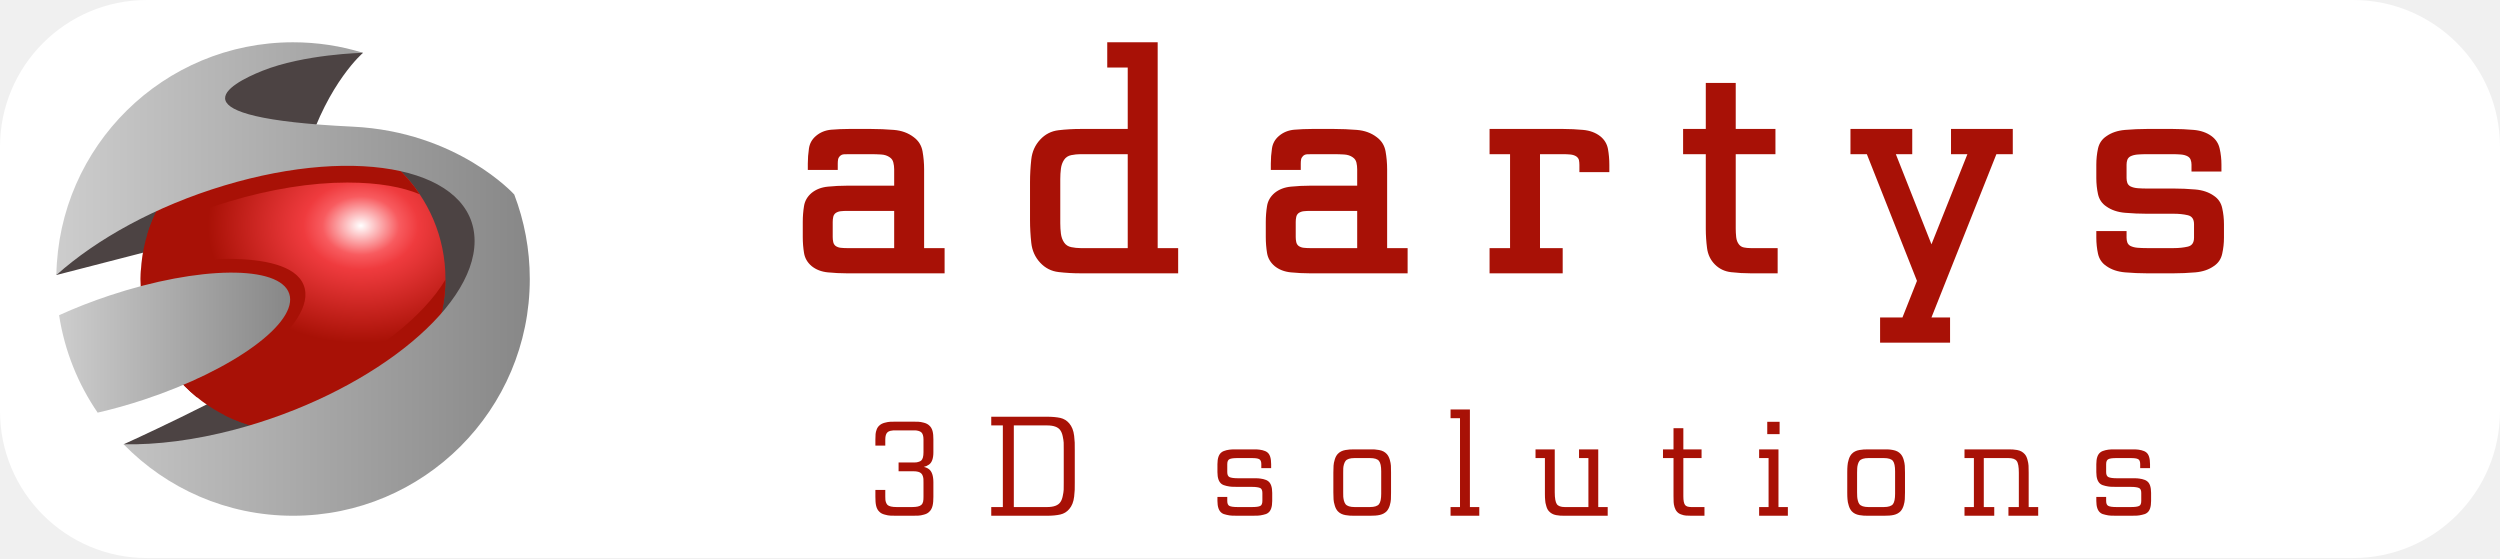
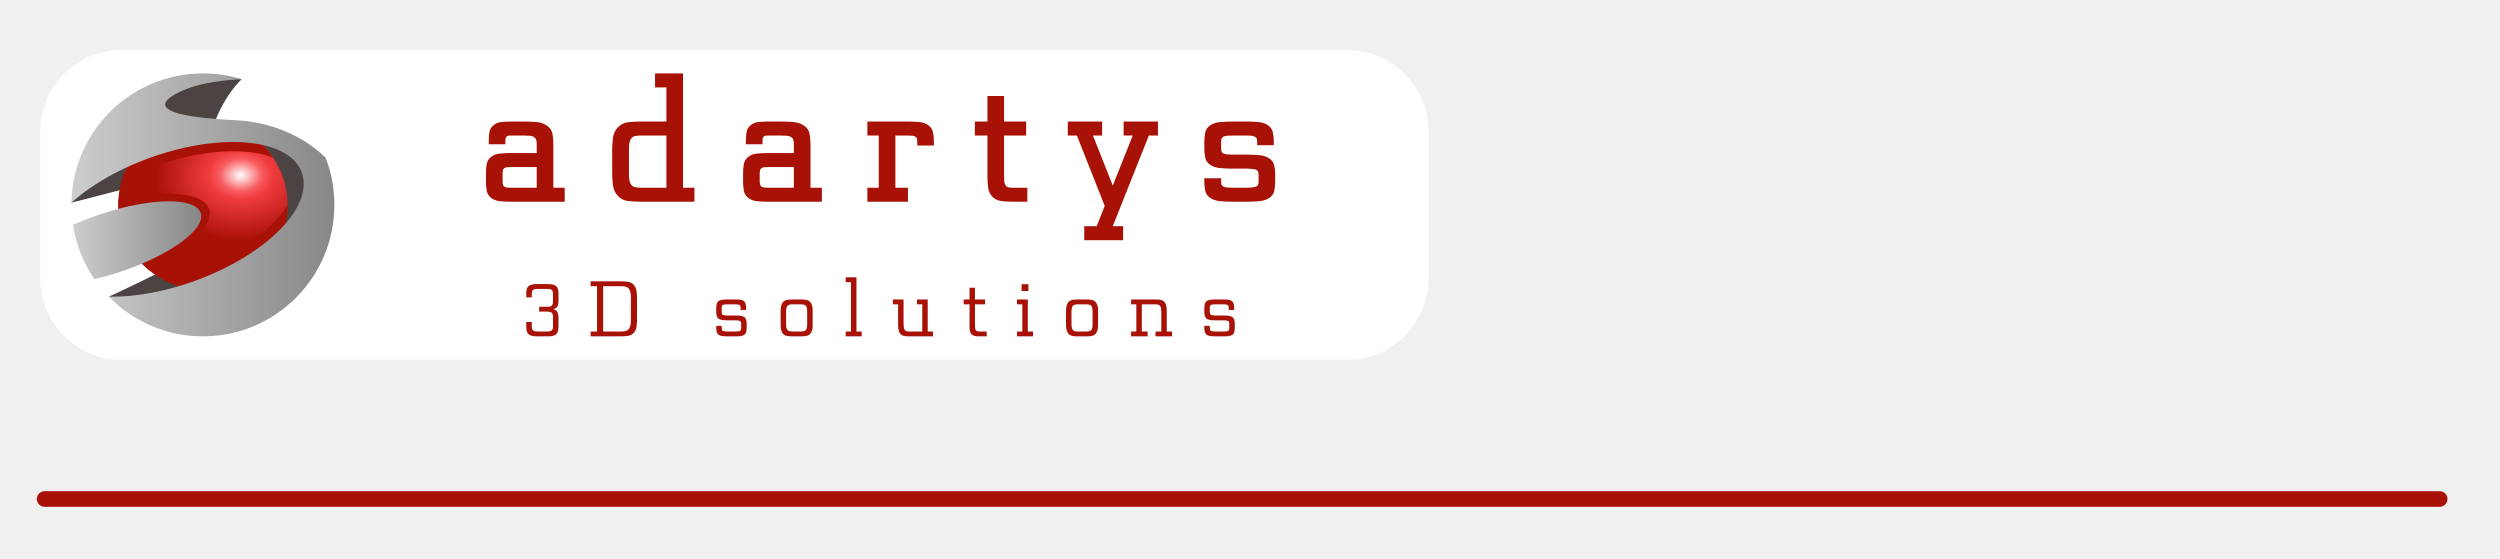
- <svg xmlns="http://www.w3.org/2000/svg" width="100%" height="100%" viewBox="0 0 560 125" version="1.1" xml:space="preserve" style="fill-rule:evenodd;clip-rule:evenodd;stroke-linejoin:round;stroke-miterlimit:2;">
-   <path d="M560,32.903l0,59.194c0,18.16 -14.743,32.903 -32.903,32.903l-494.194,0c-18.16,0 -32.903,-14.743 -32.903,-32.903l0,-59.194c0,-18.16 14.743,-32.903 32.903,-32.903l494.194,-0c18.16,-0 32.903,14.743 32.903,32.903Z" style="fill:#fff;" />
-   <path d="M114.626,46.301c-2.487,-5.009 -22.392,-13.621 -45.905,-12.528c4.869,-15.406 12.602,-21.945 12.602,-21.945c-25.39,-3.732 -56.256,16.534 -68.696,49.779l19.968,-5.149c15.684,-3.356 37.413,-6.419 53.055,-2.318c27.264,7.146 -57.964,45.384 -57.964,45.384c0,0 18.509,7.858 46.218,-2.886c39.908,-15.475 45.192,-41.337 40.722,-50.337Z" style="fill:#4c4343;fill-rule:nonzero;" />
-   <path d="M65.644,28.362c18.841,0 34.138,15.297 34.138,34.138c-0,18.841 -15.297,34.138 -34.138,34.138c-18.841,-0 -34.138,-15.297 -34.138,-34.138c0,-18.841 15.297,-34.138 34.138,-34.138Z" style="fill:url(#_Radial1);" />
-   <path d="M68.007,63.826c-3.575,-8.872 -29.046,-5.495 -36.423,-3.61c-0.05,0.755 -0.078,1.516 -0.078,2.284c0,10.684 4.91,20.221 12.595,26.481c5.777,-2.551 27.566,-16.072 23.906,-25.155Z" style="fill:#a81106;fill-rule:nonzero;" />
-   <path d="M51.307,45.144c9.247,-2.783 18.401,-4.254 26.472,-4.254c7.078,0 12.39,1.017 16.243,2.63c-6.125,-9.14 -16.548,-15.158 -28.378,-15.158c-15.363,0 -28.355,10.15 -32.639,24.11c5.713,-2.908 11.919,-5.408 18.302,-7.328Z" style="fill:#a81106;fill-rule:nonzero;" />
-   <path d="M99.78,62.637c-2.438,4.086 -6.415,8.372 -11.683,12.488c-9.779,7.641 -22.724,13.847 -36.449,17.476c-0.474,0.125 -0.947,0.246 -1.42,0.364c4.631,2.348 9.869,3.673 15.416,3.673c18.808,-0 34.062,-15.21 34.136,-34.001Z" style="fill:#a81106;fill-rule:nonzero;" />
-   <path d="M115.19,43.569c-0,0 -12.674,-14.073 -36.212,-15.2c-41.419,-1.983 -27.749,-9.482 -20.249,-12.492c9.368,-3.76 22.538,-4.045 22.594,-4.049c-4.955,-1.531 -10.22,-2.357 -15.679,-2.357c-28.988,0 -52.54,23.262 -53.017,52.136c9.021,-8.074 22.3,-15.45 37.6,-20.053c30.467,-9.168 56.081,-3.584 56.081,12.443c-0,15.634 -24.506,34.509 -53.702,42.228c-9.017,2.384 -17.505,3.436 -24.92,3.299c9.63,9.873 23.077,16.005 37.958,16.005c29.287,-0 53.029,-23.742 53.029,-53.029c0,-6.67 -1.235,-13.051 -3.483,-18.931Z" style="fill:url(#_Linear2);fill-rule:nonzero;" />
-   <path d="M24.597,66.171c-4.041,1.34 -7.858,2.842 -11.359,4.437c1.228,8.006 4.249,15.42 8.636,21.824c3.369,-0.773 6.88,-1.753 10.458,-2.939c20.06,-6.654 34.59,-17.268 32.454,-23.708c-2.136,-6.44 -20.129,-6.268 -40.189,0.386Z" style="fill:url(#_Linear3);fill-rule:nonzero;" />
-   <path d="M200.295,47.244l-10.661,-0c-0.424,-0 -0.862,0.023 -1.314,0.07c-0.442,0.047 -0.828,0.189 -1.157,0.424c-0.282,0.236 -0.457,0.528 -0.523,0.875c-0.075,0.358 -0.113,0.726 -0.113,1.102l-0,3.389c-0,0.376 0.038,0.739 0.113,1.087c0.066,0.358 0.241,0.654 0.523,0.89c0.329,0.235 0.715,0.377 1.157,0.424c0.452,0.047 0.89,0.07 1.314,0.07l10.661,0l0,-8.331Zm11.296,13.979l-21.957,-0c-1.365,-0 -2.763,-0.071 -4.194,-0.212c-1.441,-0.141 -2.655,-0.611 -3.643,-1.412c-0.941,-0.8 -1.507,-1.779 -1.695,-2.937c-0.188,-1.148 -0.282,-2.334 -0.282,-3.558l0,-3.389c0,-1.224 0.094,-2.415 0.282,-3.573c0.188,-1.148 0.754,-2.123 1.695,-2.922c0.988,-0.801 2.202,-1.271 3.643,-1.412c1.431,-0.142 2.829,-0.213 4.194,-0.213l10.661,0l0,-3.671c0,-0.517 -0.062,-1.021 -0.184,-1.51c-0.113,-0.499 -0.381,-0.89 -0.804,-1.173c-0.519,-0.376 -1.163,-0.588 -1.935,-0.635c-0.781,-0.047 -1.525,-0.07 -2.232,-0.07l-5.012,-0c-0.377,-0 -0.744,0.008 -1.101,0.028c-0.349,0.028 -0.64,0.16 -0.876,0.395c-0.236,0.235 -0.377,0.494 -0.424,0.777c-0.047,0.282 -0.07,0.588 -0.07,0.917l-0,1.412l-6.707,0l-0,-1.412c-0,-1.129 0.084,-2.259 0.254,-3.388c0.16,-1.13 0.687,-2.071 1.581,-2.825c0.942,-0.799 2.071,-1.261 3.389,-1.384c1.318,-0.112 2.636,-0.169 3.954,-0.169l5.012,0c1.648,0 3.343,0.071 5.085,0.212c1.741,0.141 3.223,0.683 4.447,1.623c1.083,0.801 1.742,1.86 1.977,3.178c0.235,1.318 0.353,2.659 0.353,4.024l-0,17.651l4.589,0l0,5.648Zm41.02,-26.687l-10.59,-0c-0.659,-0 -1.341,0.07 -2.047,0.211c-0.707,0.141 -1.248,0.494 -1.624,1.059c-0.377,0.565 -0.612,1.224 -0.706,1.977c-0.095,0.753 -0.142,1.529 -0.142,2.33l0,9.884c0,0.801 0.047,1.577 0.142,2.33c0.094,0.754 0.329,1.412 0.706,1.977c0.376,0.565 0.917,0.918 1.624,1.059c0.706,0.142 1.388,0.212 2.047,0.212l10.59,0l0,-21.039Zm11.297,26.687l-21.887,-0c-1.648,-0 -3.281,-0.094 -4.9,-0.282c-1.628,-0.188 -3.008,-0.895 -4.137,-2.119c-1.13,-1.223 -1.789,-2.696 -1.977,-4.419c-0.188,-1.713 -0.283,-3.417 -0.283,-5.111l0,-8.473c0,-1.695 0.095,-3.398 0.283,-5.112c0.188,-1.723 0.847,-3.196 1.977,-4.419c1.129,-1.224 2.509,-1.93 4.137,-2.119c1.619,-0.188 3.252,-0.282 4.9,-0.282l10.59,0l0,-13.767l-4.589,-0l-0,-5.649l11.297,0l-0,46.104l4.589,0l0,5.648Zm40.102,-13.979l-10.66,-0c-0.425,-0 -0.862,0.023 -1.314,0.07c-0.442,0.047 -0.828,0.189 -1.158,0.424c-0.283,0.236 -0.457,0.528 -0.522,0.875c-0.076,0.358 -0.113,0.726 -0.113,1.102l-0,3.389c-0,0.376 0.037,0.739 0.113,1.087c0.065,0.358 0.239,0.654 0.522,0.89c0.33,0.235 0.716,0.377 1.158,0.424c0.452,0.047 0.889,0.07 1.314,0.07l10.66,0l0,-8.331Zm11.297,13.979l-21.957,-0c-1.365,-0 -2.763,-0.071 -4.194,-0.212c-1.441,-0.141 -2.655,-0.611 -3.644,-1.412c-0.941,-0.8 -1.506,-1.779 -1.694,-2.937c-0.188,-1.148 -0.282,-2.334 -0.282,-3.558l-0,-3.389c-0,-1.224 0.094,-2.415 0.282,-3.573c0.188,-1.148 0.753,-2.123 1.694,-2.922c0.989,-0.801 2.203,-1.271 3.644,-1.412c1.431,-0.142 2.829,-0.213 4.194,-0.213l10.66,0l0,-3.671c0,-0.517 -0.056,-1.021 -0.169,-1.51c-0.123,-0.499 -0.395,-0.89 -0.819,-1.173c-0.518,-0.376 -1.163,-0.588 -1.934,-0.635c-0.782,-0.047 -1.526,-0.07 -2.232,-0.07l-5.013,-0c-0.376,-0 -0.743,0.008 -1.101,0.028c-0.348,0.028 -0.64,0.16 -0.876,0.395c-0.235,0.235 -0.376,0.494 -0.423,0.777c-0.047,0.282 -0.071,0.588 -0.071,0.917l0,1.412l-6.707,0l0,-1.412c0,-1.129 0.085,-2.259 0.254,-3.388c0.16,-1.13 0.687,-2.071 1.582,-2.825c0.941,-0.799 2.071,-1.261 3.389,-1.384c1.318,-0.112 2.636,-0.169 3.953,-0.169l5.013,0c1.647,0 3.342,0.071 5.083,0.212c1.742,0.141 3.225,0.683 4.449,1.623c1.082,0.801 1.741,1.86 1.977,3.178c0.235,1.318 0.353,2.659 0.353,4.024l-0,17.651l4.589,0l0,5.648Zm38.478,-22.663l0,-1.624c0,-0.377 -0.033,-0.73 -0.098,-1.059c-0.076,-0.33 -0.278,-0.612 -0.608,-0.847c-0.376,-0.236 -0.823,-0.377 -1.342,-0.424c-0.517,-0.047 -1.034,-0.07 -1.553,-0.07l-5.224,-0l0,21.039l5.083,0l0,5.648l-16.379,-0l-0,-5.648l4.588,0l0,-21.039l-4.588,-0l-0,-5.649l16.52,0c1.459,0 2.942,0.071 4.449,0.212c1.506,0.141 2.776,0.612 3.812,1.412c0.942,0.753 1.52,1.704 1.737,2.852c0.207,1.158 0.311,2.349 0.311,3.573l-0,1.624l-6.708,-0Zm35.019,-4.024l0,16.661c0,0.613 0.033,1.248 0.099,1.907c0.076,0.659 0.278,1.2 0.607,1.624c0.282,0.376 0.659,0.612 1.13,0.706c0.471,0.094 0.965,0.141 1.482,0.141l6.072,0l0,5.648l-6.072,-0c-1.459,-0 -2.908,-0.085 -4.349,-0.254c-1.431,-0.16 -2.64,-0.734 -3.628,-1.722c-0.989,-0.989 -1.577,-2.213 -1.766,-3.672c-0.188,-1.459 -0.282,-2.919 -0.282,-4.378l-0,-16.661l-5.083,-0l-0,-5.649l5.083,0l-0,-10.308l6.707,0l0,10.308l8.896,0l0,5.649l-8.896,-0Zm43.844,20.192l8.049,-20.192l-3.671,-0l-0,-5.649l13.838,0l-0,5.649l-3.672,-0l-14.544,36.571l4.166,0l0,5.649l-15.674,-0l0,-5.649l5.013,0l3.248,-8.189l-11.226,-28.382l-3.671,-0l-0,-5.649l13.838,0l-0,5.649l-3.672,-0l7.978,20.192Zm58.813,-1.483l-0,-3.036c-0,-1.13 -0.471,-1.798 -1.413,-2.005c-0.941,-0.216 -1.976,-0.325 -3.106,-0.325l-6.072,-0c-1.553,-0 -3.168,-0.071 -4.843,-0.212c-1.667,-0.141 -3.065,-0.611 -4.194,-1.412c-0.988,-0.658 -1.614,-1.576 -1.878,-2.753c-0.254,-1.177 -0.381,-2.377 -0.381,-3.601l0,-3.036c0,-1.224 0.127,-2.424 0.381,-3.6c0.264,-1.177 0.89,-2.095 1.878,-2.754c1.129,-0.8 2.527,-1.271 4.194,-1.412c1.675,-0.141 3.29,-0.212 4.843,-0.212l5.86,0c1.507,0 3.06,0.071 4.66,0.212c1.601,0.141 2.942,0.612 4.025,1.412c0.941,0.706 1.539,1.633 1.793,2.782c0.263,1.157 0.395,2.348 0.395,3.572l0,1.554l-6.707,-0l-0,-1.554c-0,-0.376 -0.061,-0.729 -0.184,-1.059c-0.112,-0.33 -0.334,-0.588 -0.664,-0.776c-0.423,-0.236 -0.941,-0.377 -1.553,-0.424c-0.611,-0.047 -1.2,-0.07 -1.765,-0.07l-5.86,-0c-0.659,-0 -1.318,0.023 -1.977,0.07c-0.658,0.047 -1.224,0.188 -1.694,0.424c-0.329,0.188 -0.556,0.446 -0.678,0.776c-0.113,0.33 -0.17,0.683 -0.17,1.059l0,3.036c0,0.377 0.057,0.73 0.17,1.059c0.122,0.33 0.349,0.588 0.678,0.777c0.47,0.235 1.036,0.377 1.694,0.424c0.659,0.047 1.318,0.07 1.977,0.07l6.072,0c1.553,0 3.153,0.071 4.801,0.212c1.647,0.141 3.036,0.612 4.165,1.412c0.989,0.659 1.61,1.576 1.864,2.753c0.264,1.177 0.396,2.377 0.396,3.601l-0,3.036c-0,1.224 -0.132,2.424 -0.396,3.601c-0.254,1.177 -0.875,2.095 -1.864,2.753c-1.129,0.801 -2.518,1.271 -4.165,1.412c-1.648,0.141 -3.248,0.212 -4.801,0.212l-6.072,-0c-1.553,-0 -3.168,-0.071 -4.843,-0.212c-1.667,-0.141 -3.065,-0.611 -4.194,-1.412c-0.988,-0.658 -1.614,-1.576 -1.878,-2.753c-0.254,-1.177 -0.381,-2.377 -0.381,-3.601l0,-1.482l6.777,-0l0,1.482c0,0.377 0.057,0.729 0.17,1.059c0.122,0.33 0.349,0.588 0.678,0.777c0.47,0.235 1.036,0.377 1.694,0.424c0.659,0.047 1.318,0.07 1.977,0.07l6.072,0c1.13,0 2.165,-0.109 3.106,-0.325c0.942,-0.207 1.413,-0.875 1.413,-2.005Z" style="fill:#a81106;fill-rule:nonzero;" />
-   <path d="M196.087,109.739l0,1.539c0,1.596 0.141,2.698 0.946,3.403c0.282,0.283 0.664,0.466 1.158,0.593c0.48,0.141 0.889,0.212 1.243,0.227c0.325,0.014 0.804,0.028 1.426,0.028l3.445,-0c0.621,-0 1.101,-0.014 1.426,-0.028c0.339,-0.015 0.748,-0.086 1.228,-0.227c0.481,-0.127 0.862,-0.31 1.145,-0.593c0.805,-0.705 0.974,-1.835 0.974,-3.403l-0,-3.219c-0,-1.455 -0.325,-2.443 -0.974,-2.951c-0.325,-0.255 -0.721,-0.424 -1.173,-0.523c0.396,-0.084 0.791,-0.254 1.173,-0.522c0.649,-0.466 0.974,-1.384 0.974,-2.754l-0,-2.866c-0,-1.469 -0.169,-2.499 -0.974,-3.178c-0.283,-0.253 -0.664,-0.451 -1.145,-0.578c-0.48,-0.127 -0.889,-0.198 -1.228,-0.212c-0.325,-0.028 -0.805,-0.028 -1.426,-0.028l-3.445,-0c-0.622,-0 -1.101,-0 -1.426,0.028c-0.354,0.014 -0.763,0.085 -1.243,0.212c-0.494,0.127 -0.876,0.325 -1.158,0.578c-0.283,0.241 -0.508,0.538 -0.65,0.918c-0.141,0.396 -0.24,0.749 -0.254,1.046c-0.028,0.31 -0.042,0.734 -0.042,1.214l0,1.37l2.217,-0l-0,-1.37c-0,-0.791 0.169,-1.328 0.508,-1.624c0.156,-0.141 0.367,-0.24 0.636,-0.311c0.268,-0.056 0.466,-0.084 0.649,-0.098l4.984,-0c0.325,0.014 0.961,0.141 1.271,0.409c0.339,0.296 0.509,0.833 0.509,1.624l-0,2.866c-0,0.932 -0.17,1.553 -0.509,1.85c-0.155,0.141 -0.367,0.24 -0.635,0.31c-0.268,0.086 -0.466,0.114 -0.636,0.114c-0.169,0.014 -0.423,0.014 -0.776,0.014l-3.022,-0l-0,1.963l3.276,-0c0.876,-0 1.468,0.155 1.793,0.48c0.17,0.169 0.297,0.367 0.368,0.621c0.084,0.268 0.112,0.48 0.127,0.636c0.014,0.169 0.014,0.423 0.014,0.762l-0,3.219c-0,0.89 -0.057,1.441 -0.509,1.836c-0.339,0.311 -1.03,0.466 -2.047,0.466l-3.445,0c-1.017,0 -1.709,-0.155 -2.048,-0.466c-0.141,-0.141 -0.254,-0.325 -0.339,-0.55c-0.155,-0.438 -0.169,-0.693 -0.169,-1.286l-0,-1.539l-2.217,0Zm25.953,5.79l12.497,-0c1.172,-0 2.175,-0.099 2.979,-0.283c0.805,-0.183 1.469,-0.593 1.992,-1.214c0.593,-0.692 0.959,-1.582 1.101,-2.782c0.056,-0.607 0.113,-1.116 0.127,-1.511c0.014,-0.395 0.014,-0.932 0.014,-1.651l0,-7.301c0,-0.721 0,-1.271 -0.014,-1.667c-0.014,-0.395 -0.071,-0.889 -0.127,-1.496c-0.142,-1.2 -0.508,-2.09 -1.101,-2.796c-0.523,-0.607 -1.187,-1.031 -1.992,-1.214c-0.804,-0.17 -1.807,-0.268 -2.979,-0.268l-12.497,-0l0,1.948l2.598,0l0,18.286l-2.598,0l0,1.949Zm5.056,-1.949l-0,-18.286l7.441,0c1.497,0 2.499,0.367 2.993,1.116c0.241,0.339 0.411,0.79 0.523,1.341c0.113,0.551 0.198,1.017 0.212,1.398c0.014,0.396 0.014,0.932 0.014,1.638l0,7.301c0,0.705 0,1.242 -0.014,1.623c-0.014,0.396 -0.099,0.848 -0.212,1.412c-0.112,0.551 -0.282,1.003 -0.523,1.341c-0.494,0.749 -1.496,1.116 -2.993,1.116l-7.441,0Zm45.609,-2.273l-0,0.903c-0,1.314 0.311,2.203 0.932,2.669c0.268,0.212 0.649,0.353 1.101,0.438c0.466,0.113 0.847,0.169 1.187,0.184c0.31,0.014 0.748,0.028 1.341,0.028l3.149,-0c0.593,-0 1.03,-0.014 1.369,-0.028c0.325,-0.015 0.721,-0.071 1.173,-0.184c0.466,-0.085 0.832,-0.226 1.101,-0.438c0.607,-0.437 0.918,-1.327 0.918,-2.669l-0,-1.793c-0,-1.313 -0.311,-2.203 -0.918,-2.64c-0.269,-0.212 -0.635,-0.353 -1.101,-0.466c-0.452,-0.085 -0.848,-0.155 -1.173,-0.17c-0.339,-0.014 -0.776,-0.014 -1.369,-0.014l-3.149,-0c-0.904,-0 -1.525,-0.099 -1.878,-0.268c-0.325,-0.184 -0.48,-0.537 -0.48,-1.101l-0,-1.794c-0,-0.565 0.155,-0.932 0.48,-1.102c0.339,-0.183 0.96,-0.254 1.878,-0.254l3.064,0c0.876,0 1.454,0.071 1.751,0.254c0.31,0.17 0.452,0.552 0.452,1.102l0,0.903l2.203,0l-0,-0.903c-0,-1.327 -0.283,-2.217 -0.876,-2.655c-0.268,-0.211 -0.635,-0.352 -1.073,-0.466c-0.452,-0.098 -0.833,-0.155 -1.144,-0.169c-0.325,-0.014 -0.762,-0.014 -1.313,-0.014l-3.064,-0c-0.593,-0 -1.031,-0 -1.341,0.014c-0.34,0.014 -0.721,0.071 -1.187,0.169c-0.452,0.114 -0.833,0.255 -1.101,0.466c-0.621,0.452 -0.932,1.342 -0.932,2.655l-0,1.794c-0,1.312 0.311,2.188 0.932,2.654c0.268,0.197 0.649,0.338 1.101,0.438c0.466,0.113 0.847,0.155 1.187,0.183c0.31,0.014 0.748,0.028 1.341,0.028l3.149,0c0.903,0 1.539,0.1 1.892,0.269c0.297,0.155 0.466,0.522 0.466,1.087l-0,1.793c-0,0.593 -0.169,0.961 -0.466,1.116c-0.325,0.17 -0.946,0.254 -1.892,0.254l-3.149,0c-0.918,0 -1.539,-0.084 -1.878,-0.254c-0.325,-0.17 -0.48,-0.537 -0.48,-1.116l-0,-0.903l-2.203,-0Zm25.967,-5.422l0,4.405c0,0.649 0.015,1.158 0.043,1.553c0.014,0.41 0.113,0.862 0.268,1.37c0.141,0.522 0.367,0.932 0.65,1.271c0.451,0.494 1.031,0.776 1.765,0.904c0.734,0.127 1.172,0.141 2.048,0.141l3.403,-0c1.793,-0 2.951,-0.155 3.798,-1.045c0.282,-0.339 0.508,-0.749 0.664,-1.271c0.141,-0.522 0.239,-0.96 0.253,-1.37c0.015,-0.381 0.029,-0.904 0.029,-1.553l0,-4.405c0,-0.65 -0.014,-1.173 -0.029,-1.568c-0.014,-0.382 -0.112,-0.819 -0.253,-1.341c-0.156,-0.537 -0.382,-0.946 -0.664,-1.271c-0.452,-0.494 -1.017,-0.777 -1.751,-0.904c-0.367,-0.071 -0.692,-0.113 -0.96,-0.127c-0.283,-0.014 -0.65,-0.014 -1.087,-0.014l-3.403,-0c-0.876,-0 -1.314,0.014 -2.048,0.141c-0.734,0.127 -1.314,0.41 -1.765,0.904c-0.283,0.325 -0.509,0.734 -0.65,1.243c-0.155,0.521 -0.254,0.974 -0.268,1.369c-0.028,0.395 -0.043,0.918 -0.043,1.568Zm2.203,4.405l0,-4.405c0,-0.41 0,-0.749 0.015,-0.975c0.014,-0.48 0.198,-1.257 0.508,-1.652c0.339,-0.438 1.016,-0.65 2.048,-0.65l3.403,0c1.03,0 1.722,0.212 2.047,0.65c0.339,0.424 0.494,1.2 0.494,2.33l0,5.012c0,1.116 -0.155,1.893 -0.494,2.33c-0.325,0.424 -1.017,0.65 -2.047,0.65l-3.403,0c-1.032,0 -1.709,-0.226 -2.048,-0.65c-0.155,-0.211 -0.282,-0.48 -0.367,-0.804c-0.071,-0.339 -0.127,-0.621 -0.141,-0.862c-0.015,-0.239 -0.015,-0.55 -0.015,-0.974Zm24.048,5.239l6.439,-0l-0,-1.949l-2.104,0l0,-21.859l-4.335,0l0,1.949l2.118,0l-0,19.91l-2.118,0l0,1.949Zm19.034,-12.921l2.104,0l0,7.992c0,0.594 0.014,1.074 0.057,1.441c0.014,0.367 0.084,0.791 0.24,1.271c0.127,0.494 0.31,0.875 0.578,1.172c0.396,0.452 0.932,0.776 1.639,0.904c0.691,0.127 1.115,0.141 1.934,0.141l9.616,-0l0,-1.949l-2.118,0l0,-12.92l-4.306,-0l-0,1.948l2.103,0l0,10.972l-5.295,0c-0.875,0 -1.482,-0.226 -1.779,-0.65c-0.296,-0.437 -0.466,-1.313 -0.466,-2.64l-0,-9.63l-4.307,-0l0,1.948Zm28.552,0l2.358,0l0,8.572c0,0.564 0.014,1.002 0.028,1.298c0.014,0.311 0.071,0.693 0.198,1.116c0.127,0.424 0.325,0.791 0.579,1.059c0.24,0.269 0.551,0.466 0.946,0.593c0.382,0.142 0.734,0.226 1.031,0.24c0.31,0.029 0.72,0.043 1.215,0.043l2.937,-0l-0,-1.949l-2.937,0c-0.721,0 -1.201,-0.155 -1.427,-0.494c-0.24,-0.339 -0.367,-0.96 -0.367,-1.906l0,-8.572l4.081,0l-0,-1.948l-4.081,-0l0,-4.745l-2.203,0l0,4.745l-2.358,-0l-0,1.948Zm23.355,-5.365l2.768,-0l0,-2.754l-2.768,0l0,2.754Zm-1.821,18.286l6.439,-0l0,-1.949l-2.104,0l-0,-12.92l-4.335,-0l-0,1.948l2.118,0l0,10.972l-2.118,0l-0,1.949Zm19.741,-9.644l-0,4.405c-0,0.649 0.014,1.158 0.056,1.553c0.014,0.41 0.113,0.862 0.268,1.37c0.142,0.522 0.367,0.932 0.649,1.271c0.438,0.494 1.032,0.776 1.752,0.904c0.734,0.127 1.186,0.141 2.047,0.141l3.417,-0c1.793,-0 2.952,-0.155 3.785,-1.045c0.282,-0.339 0.508,-0.749 0.663,-1.271c0.141,-0.522 0.241,-0.96 0.255,-1.37c0.013,-0.381 0.042,-0.904 0.042,-1.553l0,-4.405c0,-0.65 -0.029,-1.173 -0.042,-1.568c-0.014,-0.382 -0.114,-0.819 -0.255,-1.341c-0.155,-0.537 -0.381,-0.946 -0.663,-1.271c-0.438,-0.494 -1.017,-0.777 -1.737,-0.904c-0.367,-0.071 -0.706,-0.113 -0.974,-0.127c-0.283,-0.014 -0.65,-0.014 -1.074,-0.014l-3.417,-0c-0.861,-0 -1.313,0.014 -2.047,0.141c-0.72,0.127 -1.314,0.41 -1.752,0.904c-0.282,0.325 -0.507,0.734 -0.649,1.243c-0.155,0.521 -0.254,0.974 -0.268,1.369c-0.042,0.395 -0.056,0.918 -0.056,1.568Zm2.202,4.405l0,-4.405c0,-0.41 0,-0.749 0.028,-0.975c0.014,-0.48 0.184,-1.257 0.495,-1.652c0.339,-0.438 1.016,-0.65 2.047,-0.65l3.417,0c1.031,0 1.709,0.212 2.048,0.65c0.325,0.424 0.48,1.2 0.48,2.33l-0,5.012c-0,1.116 -0.155,1.893 -0.48,2.33c-0.339,0.424 -1.017,0.65 -2.048,0.65l-3.417,0c-1.031,0 -1.708,-0.226 -2.047,-0.65c-0.156,-0.211 -0.283,-0.48 -0.354,-0.804c-0.084,-0.339 -0.127,-0.621 -0.141,-0.862c-0.028,-0.239 -0.028,-0.55 -0.028,-0.974Zm24.061,5.239l6.665,-0l0,-1.949l-2.343,0l-0,-10.972l5.492,0c0.932,0 1.554,0.212 1.878,0.65c0.325,0.424 0.481,1.313 0.481,2.627l-0,7.695l-2.33,0l-0,1.949l6.665,-0l-0,-1.949l-2.132,0l-0,-7.695c-0,-0.679 -0.015,-1.201 -0.029,-1.568c-0.014,-0.367 -0.099,-0.819 -0.24,-1.341c-0.141,-0.537 -0.338,-0.946 -0.635,-1.271c-0.424,-0.466 -0.96,-0.777 -1.681,-0.904c-0.706,-0.127 -1.157,-0.141 -1.977,-0.141l-9.814,-0l0,1.948l2.105,0l-0,10.972l-2.105,0l0,1.949Zm29.527,-4.222l0,0.903c0,1.314 0.31,2.203 0.932,2.669c0.268,0.212 0.649,0.353 1.115,0.438c0.452,0.113 0.834,0.169 1.172,0.184c0.311,0.014 0.763,0.028 1.342,0.028l3.162,-0c0.58,-0 1.032,-0.014 1.357,-0.028c0.324,-0.015 0.719,-0.071 1.171,-0.184c0.466,-0.085 0.834,-0.226 1.102,-0.438c0.621,-0.437 0.917,-1.327 0.917,-2.669l0,-1.793c0,-1.313 -0.296,-2.203 -0.917,-2.64c-0.268,-0.212 -0.636,-0.353 -1.102,-0.466c-0.452,-0.085 -0.847,-0.155 -1.171,-0.17c-0.325,-0.014 -0.777,-0.014 -1.357,-0.014l-3.162,-0c-0.904,-0 -1.525,-0.099 -1.864,-0.268c-0.339,-0.184 -0.494,-0.537 -0.494,-1.101l-0,-1.794c-0,-0.565 0.155,-0.932 0.494,-1.102c0.325,-0.183 0.946,-0.254 1.864,-0.254l3.064,0c0.875,0 1.455,0.071 1.765,0.254c0.297,0.17 0.438,0.552 0.438,1.102l-0,0.903l2.203,0l-0,-0.903c-0,-1.327 -0.283,-2.217 -0.876,-2.655c-0.268,-0.211 -0.636,-0.352 -1.073,-0.466c-0.438,-0.098 -0.819,-0.155 -1.144,-0.169c-0.311,-0.014 -0.763,-0.014 -1.313,-0.014l-3.064,-0c-0.579,-0 -1.031,-0 -1.342,0.014c-0.338,0.014 -0.72,0.071 -1.172,0.169c-0.466,0.114 -0.847,0.255 -1.115,0.466c-0.622,0.452 -0.932,1.342 -0.932,2.655l0,1.794c0,1.312 0.31,2.188 0.932,2.654c0.268,0.197 0.649,0.338 1.115,0.438c0.452,0.113 0.834,0.155 1.172,0.183c0.311,0.014 0.763,0.028 1.342,0.028l3.162,0c0.904,0 1.54,0.1 1.878,0.269c0.311,0.155 0.466,0.522 0.466,1.087l0,1.793c0,0.593 -0.155,0.961 -0.466,1.116c-0.324,0.17 -0.946,0.254 -1.878,0.254l-3.162,0c-0.918,0 -1.539,-0.084 -1.864,-0.254c-0.339,-0.17 -0.494,-0.537 -0.494,-1.116l-0,-0.903l-2.203,-0Z" style="fill:#a81106;fill-rule:nonzero;" />
+ <svg xmlns="http://www.w3.org/2000/svg" width="100%" height="100%" viewBox="0 0 2334 521" version="1.1" xml:space="preserve" style="fill-rule:evenodd;clip-rule:evenodd;stroke-linecap:round;stroke-linejoin:round;stroke-miterlimit:1.5;">
+   <path d="M1333.66,122.767l0,137.011c0,42.033 -34.125,76.158 -76.157,76.158l-1143.87,-0c-42.032,-0 -76.157,-34.125 -76.157,-76.158l-0,-137.011c-0,-42.033 34.125,-76.158 76.157,-76.158l1143.87,-0c42.032,-0 76.157,34.125 76.157,76.158Z" style="fill:#fff;" />
+   <path d="M302.789,153.778c-5.758,-11.594 -51.83,-31.527 -106.253,-28.998c11.27,-35.658 29.167,-50.793 29.167,-50.793c-58.767,-8.639 -130.21,38.27 -159.004,115.219l46.219,-11.918c36.301,-7.768 86.597,-14.858 122.802,-5.366c63.106,16.541 -134.165,105.048 -134.165,105.048c-0,-0 42.841,18.187 106.976,-6.682c92.372,-35.818 104.604,-95.679 94.258,-116.51Z" style="fill:#4c4343;fill-rule:nonzero;" />
+   <path d="M189.414,112.257c43.61,-0 79.015,35.405 79.015,79.016c0,43.61 -35.405,79.015 -79.015,79.015c-43.61,0 -79.016,-35.405 -79.016,-79.015c-0,-43.611 35.406,-79.016 79.016,-79.016Z" style="fill:url(#_Radial1);" />
+   <path d="M194.882,194.341c-8.275,-20.534 -67.229,-12.718 -84.304,-8.355c-0.116,1.748 -0.18,3.51 -0.18,5.287c-0,24.73 11.364,46.804 29.152,61.292c13.371,-5.903 63.804,-37.2 55.332,-58.224Z" style="fill:#a81106;fill-rule:nonzero;" />
+   <path d="M156.229,151.099c21.403,-6.441 42.59,-9.845 61.271,-9.845c16.384,-0 28.679,2.353 37.598,6.088c-14.178,-21.157 -38.304,-35.085 -65.684,-35.085c-35.561,-0 -65.632,23.492 -75.548,55.803c13.224,-6.729 27.588,-12.516 42.363,-16.961Z" style="fill:#a81106;fill-rule:nonzero;" />
+   <path d="M268.426,191.589c-5.643,9.458 -14.849,19.379 -27.042,28.906c-22.636,17.685 -52.598,32.05 -84.367,40.449c-1.096,0.29 -2.191,0.57 -3.286,0.844c10.719,5.435 22.842,8.5 35.683,8.5c43.533,0 78.84,-35.205 79.012,-78.699Z" style="fill:#a81106;fill-rule:nonzero;" />
+   <path d="M304.093,147.455c-0,-0 -29.336,-32.574 -83.816,-35.182c-95.87,-4.591 -64.228,-21.948 -46.869,-28.915c21.683,-8.703 52.167,-9.362 52.295,-9.371c-11.469,-3.544 -23.655,-5.456 -36.289,-5.456c-67.098,0 -121.611,53.841 -122.715,120.675c20.881,-18.688 51.617,-35.761 87.029,-46.417c70.521,-21.219 129.806,-8.295 129.806,28.802c0,36.188 -56.722,79.876 -124.299,97.742c-20.87,5.517 -40.518,7.953 -57.68,7.637c22.29,22.851 53.415,37.043 87.859,37.043c67.788,0 122.741,-54.953 122.741,-122.74c0,-15.439 -2.859,-30.209 -8.062,-43.818Z" style="fill:url(#_Linear2);fill-rule:nonzero;" />
+   <path d="M94.406,199.769c-9.355,3.102 -18.189,6.577 -26.294,10.271c2.843,18.53 9.836,35.691 19.991,50.514c7.797,-1.789 15.924,-4.057 24.207,-6.804c46.431,-15.4 80.062,-39.968 75.118,-54.875c-4.944,-14.906 -46.592,-14.506 -93.022,0.894Z" style="fill:url(#_Linear3);fill-rule:nonzero;" />
+   <path d="M501.079,155.96l-24.677,0c-0.98,0 -1.994,0.055 -3.04,0.164c-1.024,0.109 -1.917,0.435 -2.68,0.98c-0.653,0.546 -1.056,1.221 -1.209,2.026c-0.174,0.828 -0.262,1.679 -0.262,2.55l-0,7.844c-0,0.872 0.088,1.71 0.262,2.517c0.153,0.828 0.556,1.514 1.209,2.058c0.763,0.546 1.656,0.873 2.68,0.982c1.046,0.109 2.06,0.163 3.04,0.163l24.677,0l-0,-19.284Zm26.146,32.357l-50.823,-0c-3.159,-0 -6.395,-0.164 -9.707,-0.49c-3.335,-0.327 -6.145,-1.416 -8.433,-3.269c-2.178,-1.852 -3.486,-4.118 -3.922,-6.798c-0.435,-2.657 -0.653,-5.403 -0.653,-8.236l-0,-7.844c-0,-2.833 0.218,-5.589 0.653,-8.27c0.436,-2.657 1.744,-4.913 3.922,-6.764c2.288,-1.853 5.098,-2.941 8.433,-3.268c3.312,-0.328 6.548,-0.492 9.707,-0.492l24.677,0l-0,-8.497c-0,-1.198 -0.143,-2.363 -0.426,-3.497c-0.262,-1.155 -0.883,-2.06 -1.863,-2.713c-1.199,-0.871 -2.691,-1.361 -4.477,-1.47c-1.809,-0.109 -3.53,-0.163 -5.165,-0.163l-11.603,-0c-0.871,-0 -1.721,0.02 -2.548,0.064c-0.807,0.065 -1.482,0.371 -2.026,0.916c-0.547,0.544 -0.873,1.143 -0.982,1.798c-0.109,0.653 -0.163,1.361 -0.163,2.123l-0,3.268l-15.524,0l-0,-3.268c-0,-2.615 0.195,-5.23 0.588,-7.843c0.37,-2.615 1.591,-4.794 3.66,-6.538c2.179,-1.851 4.794,-2.919 7.844,-3.203c3.051,-0.26 6.101,-0.391 9.151,-0.391l11.603,-0c3.814,-0 7.735,0.163 11.767,0.49c4.031,0.326 7.462,1.58 10.295,3.758c2.506,1.852 4.032,4.304 4.576,7.354c0.544,3.051 0.817,6.155 0.817,9.315l-0,40.855l10.622,0l0,13.073Zm94.945,-61.771l-24.511,-0c-1.526,-0 -3.105,0.163 -4.74,0.49c-1.635,0.326 -2.887,1.143 -3.758,2.451c-0.873,1.307 -1.417,2.833 -1.635,4.575c-0.218,1.744 -0.327,3.54 -0.327,5.393l0,22.878c0,1.853 0.109,3.649 0.327,5.393c0.218,1.744 0.762,3.268 1.635,4.577c0.871,1.306 2.123,2.123 3.758,2.451c1.635,0.327 3.214,0.49 4.74,0.49l24.511,0l0,-48.698Zm26.149,61.771l-50.66,-0c-3.814,-0 -7.595,-0.218 -11.343,-0.654c-3.768,-0.435 -6.961,-2.07 -9.576,-4.903c-2.615,-2.832 -4.139,-6.242 -4.575,-10.229c-0.435,-3.966 -0.655,-7.91 -0.655,-11.831l0,-19.61c0,-3.923 0.22,-7.867 0.655,-11.832c0.436,-3.988 1.96,-7.397 4.575,-10.23c2.615,-2.833 5.808,-4.468 9.576,-4.903c3.748,-0.436 7.529,-0.653 11.343,-0.653l24.511,-0l0,-31.866l-10.622,-0l-0,-13.075l26.148,0l-0,106.713l10.623,0l-0,13.073Zm92.82,-32.357l-24.675,0c-0.982,0 -1.994,0.055 -3.04,0.164c-1.024,0.109 -1.918,0.435 -2.68,0.98c-0.655,0.546 -1.058,1.221 -1.209,2.026c-0.176,0.828 -0.262,1.679 -0.262,2.55l-0,7.844c-0,0.872 0.086,1.71 0.262,2.517c0.151,0.828 0.554,1.514 1.209,2.058c0.762,0.546 1.656,0.873 2.68,0.982c1.046,0.109 2.058,0.163 3.04,0.163l24.675,0l-0,-19.284Zm26.148,32.357l-50.823,-0c-3.159,-0 -6.395,-0.164 -9.707,-0.49c-3.335,-0.327 -6.145,-1.416 -8.434,-3.269c-2.179,-1.852 -3.485,-4.118 -3.921,-6.798c-0.435,-2.657 -0.653,-5.403 -0.653,-8.236l-0,-7.844c-0,-2.833 0.218,-5.589 0.653,-8.27c0.436,-2.657 1.742,-4.913 3.921,-6.764c2.289,-1.853 5.099,-2.941 8.434,-3.268c3.312,-0.328 6.548,-0.492 9.707,-0.492l24.675,0l-0,-8.497c-0,-1.198 -0.129,-2.363 -0.391,-3.497c-0.285,-1.155 -0.916,-2.06 -1.896,-2.713c-1.199,-0.871 -2.691,-1.361 -4.477,-1.47c-1.809,-0.109 -3.53,-0.163 -5.165,-0.163l-11.603,-0c-0.871,-0 -1.722,0.02 -2.548,0.064c-0.807,0.065 -1.482,0.371 -2.028,0.916c-0.545,0.544 -0.871,1.143 -0.98,1.798c-0.109,0.653 -0.163,1.361 -0.163,2.123l-0,3.268l-15.524,0l-0,-3.268c-0,-2.615 0.195,-5.23 0.587,-7.843c0.37,-2.615 1.59,-4.794 3.661,-6.538c2.179,-1.851 4.794,-2.919 7.844,-3.203c3.05,-0.26 6.101,-0.391 9.151,-0.391l11.603,-0c3.812,-0 7.735,0.163 11.766,0.49c4.031,0.326 7.463,1.58 10.296,3.758c2.505,1.852 4.03,4.304 4.576,7.354c0.544,3.051 0.816,6.155 0.816,9.315l0,40.855l10.623,0l0,13.073Zm89.062,-52.457l0,-3.758c0,-0.873 -0.076,-1.689 -0.228,-2.451c-0.175,-0.764 -0.643,-1.418 -1.407,-1.962c-0.871,-0.544 -1.905,-0.871 -3.104,-0.98c-1.198,-0.109 -2.396,-0.163 -3.595,-0.163l-12.093,-0l0,48.698l11.766,0l0,13.073l-37.912,-0l-0,-13.073l10.621,0l-0,-48.698l-10.621,-0l-0,-13.074l38.239,-0c3.377,-0 6.808,0.163 10.296,0.49c3.486,0.326 6.427,1.417 8.824,3.268c2.18,1.744 3.518,3.943 4.02,6.602c0.48,2.68 0.72,5.437 0.72,8.27l-0,3.758l-15.526,0Zm81.056,-9.314l0,38.565c0,1.418 0.075,2.887 0.228,4.413c0.176,1.525 0.643,2.779 1.406,3.759c0.653,0.871 1.526,1.417 2.614,1.634c1.091,0.218 2.234,0.327 3.432,0.327l14.054,0l-0,13.073l-14.054,-0c-3.377,-0 -6.732,-0.196 -10.066,-0.587c-3.313,-0.371 -6.111,-1.7 -8.4,-3.988c-2.288,-2.288 -3.649,-5.121 -4.086,-8.498c-0.435,-3.377 -0.653,-6.756 -0.653,-10.133l-0,-38.565l-11.766,-0l-0,-13.074l11.766,-0l-0,-23.859l15.525,0l0,23.859l20.591,-0l-0,13.074l-20.591,-0Zm101.482,46.737l18.63,-46.737l-8.498,-0l0,-13.074l32.03,-0l-0,13.074l-8.498,-0l-33.664,84.649l9.642,-0l0,13.074l-36.279,0l0,-13.074l11.603,-0l7.518,-18.955l-25.984,-65.694l-8.497,-0l-0,-13.074l32.029,-0l0,13.074l-8.498,-0l18.466,46.737Zm136.129,-3.432l-0,-7.028c-0,-2.615 -1.091,-4.161 -3.27,-4.641c-2.178,-0.5 -4.575,-0.752 -7.189,-0.752l-14.055,0c-3.594,0 -7.332,-0.163 -11.211,-0.49c-3.857,-0.326 -7.092,-1.415 -9.707,-3.268c-2.287,-1.524 -3.736,-3.649 -4.347,-6.373c-0.587,-2.723 -0.881,-5.501 -0.881,-8.334l-0,-7.028c-0,-2.833 0.294,-5.611 0.881,-8.333c0.611,-2.723 2.06,-4.848 4.347,-6.374c2.615,-1.851 5.85,-2.942 9.707,-3.268c3.879,-0.327 7.617,-0.49 11.211,-0.49l13.565,-0c3.485,-0 7.08,0.163 10.784,0.49c3.705,0.326 6.81,1.417 9.316,3.268c2.179,1.635 3.562,3.78 4.151,6.439c0.609,2.679 0.915,5.435 0.915,8.268l0,3.596l-15.525,0l-0,-3.596c-0,-0.871 -0.142,-1.688 -0.426,-2.45c-0.26,-0.764 -0.772,-1.362 -1.536,-1.798c-0.98,-0.544 -2.178,-0.871 -3.595,-0.98c-1.415,-0.109 -2.778,-0.163 -4.084,-0.163l-13.565,-0c-1.526,-0 -3.05,0.054 -4.576,0.163c-1.524,0.109 -2.832,0.436 -3.921,0.98c-0.762,0.436 -1.286,1.034 -1.569,1.798c-0.262,0.762 -0.393,1.579 -0.393,2.45l0,7.028c0,0.871 0.131,1.689 0.393,2.451c0.283,0.763 0.807,1.361 1.569,1.797c1.089,0.546 2.397,0.873 3.921,0.982c1.526,0.108 3.05,0.163 4.576,0.163l14.055,-0c3.594,-0 7.298,0.163 11.112,0.49c3.813,0.326 7.026,1.417 9.641,3.268c2.288,1.526 3.726,3.649 4.314,6.373c0.611,2.724 0.916,5.502 0.916,8.334l-0,7.028c-0,2.833 -0.305,5.611 -0.916,8.335c-0.588,2.723 -2.026,4.848 -4.314,6.372c-2.615,1.853 -5.828,2.942 -9.641,3.269c-3.814,0.326 -7.518,0.49 -11.112,0.49l-14.055,-0c-3.594,-0 -7.332,-0.164 -11.211,-0.49c-3.857,-0.327 -7.092,-1.416 -9.707,-3.269c-2.287,-1.524 -3.736,-3.649 -4.347,-6.372c-0.587,-2.724 -0.881,-5.502 -0.881,-8.335l-0,-3.431l15.687,-0l0,3.431c0,0.871 0.131,1.688 0.393,2.452c0.283,0.762 0.807,1.361 1.569,1.796c1.089,0.546 2.397,0.873 3.921,0.982c1.526,0.109 3.05,0.163 4.576,0.163l14.055,0c2.614,0 5.011,-0.252 7.189,-0.752c2.179,-0.48 3.27,-2.026 3.27,-4.641Z" style="fill:#a81106;fill-rule:nonzero;" />
+   <path d="M491.339,300.613l-0,3.562c-0,3.694 0.327,6.244 2.19,7.877c0.653,0.655 1.536,1.079 2.679,1.373c1.111,0.326 2.058,0.49 2.877,0.524c0.752,0.032 1.863,0.064 3.3,0.064l7.976,0c1.437,0 2.548,-0.032 3.3,-0.064c0.784,-0.034 1.732,-0.198 2.843,-0.524c1.113,-0.294 1.994,-0.718 2.649,-1.373c1.863,-1.633 2.254,-4.248 2.254,-7.877l-0,-7.451c-0,-3.367 -0.752,-5.654 -2.254,-6.831c-0.752,-0.588 -1.667,-0.98 -2.714,-1.209c0.916,-0.196 1.831,-0.589 2.714,-1.21c1.502,-1.079 2.254,-3.202 2.254,-6.373l-0,-6.635c-0,-3.399 -0.391,-5.784 -2.254,-7.354c-0.655,-0.587 -1.536,-1.045 -2.649,-1.339c-1.111,-0.295 -2.059,-0.458 -2.843,-0.49c-0.752,-0.067 -1.863,-0.067 -3.3,-0.067l-7.976,0c-1.437,0 -2.548,0 -3.3,0.067c-0.819,0.032 -1.766,0.195 -2.877,0.49c-1.143,0.294 -2.026,0.752 -2.679,1.339c-0.655,0.556 -1.178,1.243 -1.504,2.125c-0.327,0.915 -0.557,1.731 -0.589,2.419c-0.065,0.719 -0.097,1.699 -0.097,2.81l-0,3.171l5.131,0l-0,-3.171c-0,-1.83 0.391,-3.072 1.176,-3.758c0.36,-0.327 0.85,-0.556 1.471,-0.72c0.621,-0.13 1.079,-0.195 1.504,-0.227l11.536,-0c0.752,0.032 2.224,0.326 2.942,0.947c0.784,0.686 1.177,1.928 1.177,3.758l-0,6.635c-0,2.157 -0.393,3.595 -1.177,4.282c-0.359,0.327 -0.849,0.555 -1.47,0.718c-0.621,0.197 -1.079,0.262 -1.472,0.262c-0.391,0.032 -0.98,0.032 -1.796,0.032l-6.996,0l0,4.544l7.583,0c2.028,0 3.399,0.359 4.151,1.111c0.393,0.392 0.687,0.849 0.85,1.438c0.196,0.621 0.261,1.111 0.295,1.471c0.032,0.392 0.032,0.98 0.032,1.765l-0,7.451c-0,2.06 -0.131,3.335 -1.177,4.25c-0.785,0.72 -2.385,1.078 -4.738,1.078l-7.976,0c-2.353,0 -3.955,-0.358 -4.739,-1.078c-0.327,-0.327 -0.587,-0.752 -0.785,-1.274c-0.359,-1.014 -0.391,-1.603 -0.391,-2.976l-0,-3.562l-5.131,-0Zm60.071,13.4l28.927,0c2.711,0 5.032,-0.227 6.895,-0.653c1.863,-0.425 3.399,-1.373 4.608,-2.81c1.373,-1.603 2.222,-3.661 2.549,-6.44c0.131,-1.405 0.262,-2.582 0.294,-3.497c0.034,-0.916 0.034,-2.157 0.034,-3.823l0,-16.899c0,-1.667 0,-2.941 -0.034,-3.856c-0.032,-0.916 -0.163,-2.059 -0.294,-3.464c-0.327,-2.778 -1.176,-4.838 -2.549,-6.472c-1.209,-1.405 -2.745,-2.386 -4.608,-2.81c-1.863,-0.393 -4.184,-0.621 -6.895,-0.621l-28.927,0l0,4.51l6.014,0l0,42.325l-6.014,0l0,4.51Zm11.701,-4.51l0,-42.325l17.226,0c3.463,0 5.784,0.849 6.927,2.583c0.556,0.784 0.949,1.828 1.21,3.104c0.262,1.275 0.457,2.353 0.49,3.236c0.034,0.915 0.034,2.157 0.034,3.79l-0,16.899c-0,1.633 -0,2.875 -0.034,3.758c-0.033,0.915 -0.228,1.962 -0.49,3.268c-0.261,1.274 -0.654,2.321 -1.21,3.105c-1.143,1.732 -3.464,2.582 -6.927,2.582l-17.226,0Zm105.568,-5.262l0,2.091c0,3.04 0.72,5.099 2.157,6.178c0.621,0.49 1.504,0.818 2.551,1.014c1.078,0.262 1.959,0.391 2.745,0.425c0.718,0.032 1.732,0.064 3.105,0.064l7.288,0c1.373,0 2.385,-0.032 3.17,-0.064c0.752,-0.034 1.667,-0.163 2.713,-0.425c1.079,-0.196 1.928,-0.524 2.549,-1.014c1.405,-1.013 2.125,-3.073 2.125,-6.178l-0,-4.151c-0,-3.038 -0.72,-5.098 -2.125,-6.111c-0.621,-0.49 -1.47,-0.816 -2.549,-1.078c-1.046,-0.196 -1.961,-0.359 -2.713,-0.393c-0.785,-0.033 -1.797,-0.033 -3.17,-0.033l-7.288,0c-2.092,0 -3.53,-0.227 -4.347,-0.62c-0.752,-0.426 -1.112,-1.242 -1.112,-2.549l-0,-4.151c-0,-1.308 0.36,-2.157 1.112,-2.55c0.785,-0.424 2.222,-0.589 4.347,-0.589l7.093,0c2.026,0 3.365,0.165 4.052,0.589c0.718,0.393 1.046,1.276 1.046,2.55l0,2.091l5.099,-0l-0,-2.091c-0,-3.072 -0.655,-5.131 -2.028,-6.145c-0.621,-0.49 -1.47,-0.817 -2.484,-1.079c-1.044,-0.227 -1.927,-0.358 -2.647,-0.393c-0.752,-0.032 -1.764,-0.032 -3.038,-0.032l-7.093,0c-1.373,0 -2.387,0 -3.105,0.032c-0.786,0.035 -1.667,0.166 -2.745,0.393c-1.047,0.262 -1.93,0.589 -2.551,1.079c-1.437,1.046 -2.157,3.105 -2.157,6.145l0,4.151c0,3.038 0.72,5.065 2.157,6.143c0.621,0.458 1.504,0.785 2.551,1.014c1.078,0.262 1.959,0.359 2.745,0.426c0.718,0.032 1.732,0.064 3.105,0.064l7.288,0c2.091,0 3.563,0.23 4.379,0.621c0.688,0.359 1.079,1.21 1.079,2.516l-0,4.151c-0,1.373 -0.391,2.224 -1.079,2.583c-0.752,0.393 -2.189,0.588 -4.379,0.588l-7.288,0c-2.125,0 -3.562,-0.195 -4.347,-0.588c-0.752,-0.393 -1.112,-1.242 -1.112,-2.583l-0,-2.091l-5.099,0Zm60.105,-12.55l0,10.198c0,1.502 0.034,2.679 0.099,3.594c0.032,0.948 0.262,1.994 0.621,3.17c0.327,1.209 0.849,2.157 1.504,2.941c1.044,1.145 2.385,1.799 4.085,2.093c1.699,0.294 2.713,0.326 4.739,0.326l7.877,0c4.151,0 6.831,-0.358 8.792,-2.419c0.653,-0.784 1.176,-1.732 1.536,-2.941c0.327,-1.208 0.555,-2.222 0.587,-3.17c0.034,-0.883 0.067,-2.092 0.067,-3.594l-0,-10.198c-0,-1.504 -0.033,-2.713 -0.067,-3.628c-0.032,-0.883 -0.26,-1.896 -0.587,-3.105c-0.36,-1.242 -0.883,-2.19 -1.536,-2.942c-1.046,-1.143 -2.354,-1.798 -4.054,-2.092c-0.849,-0.164 -1.601,-0.26 -2.222,-0.295c-0.653,-0.032 -1.504,-0.032 -2.516,-0.032l-7.877,0c-2.026,0 -3.04,0.032 -4.739,0.327c-1.7,0.294 -3.041,0.949 -4.085,2.092c-0.655,0.752 -1.177,1.7 -1.504,2.877c-0.359,1.208 -0.589,2.254 -0.621,3.17c-0.065,0.915 -0.099,2.124 -0.099,3.628Zm5.099,10.198l0,-10.198c0,-0.949 0,-1.733 0.034,-2.255c0.032,-1.111 0.458,-2.91 1.176,-3.825c0.784,-1.012 2.352,-1.504 4.739,-1.504l7.877,0c2.385,0 3.988,0.492 4.738,1.504c0.786,0.982 1.145,2.778 1.145,5.393l0,11.603c0,2.582 -0.359,4.38 -1.145,5.393c-0.75,0.979 -2.353,1.503 -4.738,1.503l-7.877,0c-2.387,0 -3.955,-0.524 -4.739,-1.503c-0.359,-0.49 -0.654,-1.111 -0.849,-1.863c-0.164,-0.785 -0.295,-1.438 -0.327,-1.994c-0.034,-0.555 -0.034,-1.274 -0.034,-2.254Zm55.662,12.124l14.903,0l-0,-4.51l-4.869,0l-0,-50.595l-10.034,0l-0,4.512l4.901,-0l-0,46.083l-4.901,0l-0,4.51Zm44.057,-29.906l4.869,0l-0,18.5c-0,1.373 0.032,2.483 0.131,3.334c0.032,0.849 0.195,1.831 0.556,2.942c0.294,1.143 0.718,2.026 1.339,2.711c0.915,1.047 2.157,1.799 3.792,2.093c1.601,0.294 2.583,0.326 4.478,0.326l22.257,0l0,-4.51l-4.903,0l0,-29.906l-9.967,0l-0,4.51l4.869,0l-0,25.396l-12.256,0c-2.026,0 -3.432,-0.524 -4.119,-1.503c-0.686,-1.013 -1.079,-3.041 -1.079,-6.111l0,-22.292l-9.967,0l-0,4.51Zm66.085,0l5.459,0l0,19.84c0,1.307 0.033,2.321 0.065,3.006c0.032,0.72 0.163,1.603 0.458,2.583c0.294,0.98 0.752,1.83 1.34,2.451c0.555,0.621 1.274,1.079 2.19,1.373c0.883,0.327 1.699,0.522 2.385,0.555c0.719,0.066 1.667,0.098 2.812,0.098l6.798,0l0,-4.51l-6.798,0c-1.667,0 -2.778,-0.358 -3.302,-1.144c-0.555,-0.785 -0.849,-2.222 -0.849,-4.412l-0,-19.84l9.445,0l0,-4.51l-9.445,0l-0,-10.981l-5.099,-0l0,10.981l-5.459,0l-0,4.51Zm54.059,-12.419l6.407,0l-0,-6.373l-6.407,0l-0,6.373Zm-4.216,42.325l14.905,0l-0,-4.51l-4.871,0l0,-29.906l-10.034,0l0,4.51l4.903,0l0,25.396l-4.903,0l0,4.51Zm45.692,-22.322l0,10.198c0,1.502 0.033,2.679 0.131,3.594c0.033,0.948 0.261,1.994 0.621,3.17c0.327,1.209 0.849,2.157 1.503,2.941c1.014,1.145 2.386,1.799 4.054,2.093c1.699,0.294 2.744,0.326 4.738,0.326l7.909,0c4.151,0 6.832,-0.358 8.76,-2.419c0.653,-0.784 1.177,-1.732 1.536,-2.941c0.326,-1.208 0.556,-2.222 0.588,-3.17c0.033,-0.883 0.099,-2.092 0.099,-3.594l0,-10.198c0,-1.504 -0.066,-2.713 -0.099,-3.628c-0.032,-0.883 -0.262,-1.896 -0.588,-3.105c-0.359,-1.242 -0.883,-2.19 -1.536,-2.942c-1.013,-1.143 -2.353,-1.798 -4.021,-2.092c-0.848,-0.164 -1.633,-0.26 -2.254,-0.295c-0.655,-0.032 -1.504,-0.032 -2.485,-0.032l-7.909,0c-1.994,0 -3.039,0.032 -4.738,0.327c-1.668,0.294 -3.04,0.949 -4.054,2.092c-0.654,0.752 -1.176,1.7 -1.503,2.877c-0.36,1.208 -0.588,2.254 -0.621,3.17c-0.098,0.915 -0.131,2.124 -0.131,3.628Zm5.099,10.198l0,-10.198c0,-0.949 0,-1.733 0.065,-2.255c0.032,-1.111 0.425,-2.91 1.145,-3.825c0.784,-1.012 2.353,-1.504 4.738,-1.504l7.909,0c2.387,0 3.955,0.492 4.739,1.504c0.752,0.982 1.111,2.778 1.111,5.393l0,11.603c0,2.582 -0.359,4.38 -1.111,5.393c-0.784,0.979 -2.352,1.503 -4.739,1.503l-7.909,0c-2.385,0 -3.954,-0.524 -4.738,-1.503c-0.361,-0.49 -0.655,-1.111 -0.819,-1.863c-0.195,-0.785 -0.294,-1.438 -0.326,-1.994c-0.065,-0.555 -0.065,-1.274 -0.065,-2.254Zm55.692,12.124l15.427,0l0,-4.51l-5.425,0l-0,-25.396l12.713,0c2.158,0 3.597,0.492 4.347,1.504c0.752,0.982 1.113,3.04 1.113,6.08l-0,17.812l-5.393,0l-0,4.51l15.427,0l-0,-4.51l-4.936,0l0,-17.812c0,-1.57 -0.034,-2.778 -0.066,-3.628c-0.032,-0.849 -0.228,-1.896 -0.555,-3.105c-0.328,-1.242 -0.784,-2.19 -1.471,-2.942c-0.98,-1.078 -2.222,-1.798 -3.889,-2.092c-1.635,-0.295 -2.68,-0.327 -4.577,-0.327l-22.715,0l0,4.51l4.871,0l-0,25.396l-4.871,0l0,4.51Zm68.343,-9.772l-0,2.091c-0,3.04 0.718,5.099 2.157,6.178c0.621,0.49 1.502,0.818 2.581,1.014c1.046,0.262 1.929,0.391 2.713,0.425c0.718,0.032 1.765,0.064 3.105,0.064l7.321,0c1.34,0 2.387,-0.032 3.138,-0.064c0.751,-0.034 1.666,-0.163 2.712,-0.425c1.079,-0.196 1.93,-0.524 2.55,-1.014c1.438,-1.013 2.124,-3.073 2.124,-6.178l-0,-4.151c-0,-3.038 -0.686,-5.098 -2.124,-6.111c-0.62,-0.49 -1.471,-0.816 -2.55,-1.078c-1.046,-0.196 -1.961,-0.359 -2.712,-0.393c-0.751,-0.033 -1.798,-0.033 -3.138,-0.033l-7.321,0c-2.092,0 -3.53,-0.227 -4.314,-0.62c-0.784,-0.426 -1.143,-1.242 -1.143,-2.549l-0,-4.151c-0,-1.308 0.359,-2.157 1.143,-2.55c0.752,-0.424 2.189,-0.589 4.314,-0.589l7.093,0c2.026,0 3.366,0.165 4.084,0.589c0.688,0.393 1.014,1.276 1.014,2.55l0,2.091l5.099,-0l0,-2.091c0,-3.072 -0.653,-5.131 -2.026,-6.145c-0.621,-0.49 -1.472,-0.817 -2.484,-1.079c-1.014,-0.227 -1.897,-0.358 -2.649,-0.393c-0.718,-0.032 -1.764,-0.032 -3.038,-0.032l-7.093,0c-1.34,0 -2.387,0 -3.105,0.032c-0.784,0.035 -1.667,0.166 -2.713,0.393c-1.079,0.262 -1.96,0.589 -2.581,1.079c-1.439,1.046 -2.157,3.105 -2.157,6.145l-0,4.151c-0,3.038 0.718,5.065 2.157,6.143c0.621,0.458 1.502,0.785 2.581,1.014c1.046,0.262 1.929,0.359 2.713,0.426c0.718,0.032 1.765,0.064 3.105,0.064l7.321,0c2.092,0 3.562,0.23 4.346,0.621c0.72,0.359 1.079,1.21 1.079,2.516l-0,4.151c-0,1.373 -0.359,2.224 -1.079,2.583c-0.75,0.393 -2.189,0.588 -4.346,0.588l-7.321,0c-2.125,0 -3.562,-0.195 -4.314,-0.588c-0.784,-0.393 -1.143,-1.242 -1.143,-2.583l-0,-2.091l-5.099,0Z" style="fill:#a81106;fill-rule:nonzero;" />
+   <path d="M41.669,465.86l2235.98,-0" style="fill:none;stroke:#a81106;stroke-width:14.58px;" />
  <defs>
-     <radialGradient id="_Radial1" cx="0" cy="0" r="1" gradientUnits="userSpaceOnUse" gradientTransform="matrix(30.3507,23.257,-30.3507,23.257,80.8445,50.537)">
+     <radialGradient id="_Radial1" cx="0" cy="0" r="1" gradientUnits="userSpaceOnUse" gradientTransform="matrix(70.2503,53.8311,-70.2503,53.8311,224.596,163.583)">
      <stop offset="0" style="stop-color:#fff;stop-opacity:1" />
      <stop offset="0.2" style="stop-color:#f85b5f;stop-opacity:1" />
      <stop offset="0.3" style="stop-color:#ef3b3e;stop-opacity:1" />
      <stop offset="0.8" style="stop-color:#a81106;stop-opacity:1" />
      <stop offset="1" style="stop-color:#a81106;stop-opacity:1" />
    </radialGradient>
-     <linearGradient id="_Linear2" x1="0" y1="0" x2="1" y2="0" gradientUnits="userSpaceOnUse" gradientTransform="matrix(106.046,0,0,106.046,12.6267,62.5001)">
+     <linearGradient id="_Linear2" x1="0" y1="0" x2="1" y2="0" gradientUnits="userSpaceOnUse" gradientTransform="matrix(245.457,0,0,245.457,66.6986,191.273)">
      <stop offset="0" style="stop-color:#cdcdcd;stop-opacity:1" />
      <stop offset="1" style="stop-color:#878787;stop-opacity:1" />
    </linearGradient>
-     <linearGradient id="_Linear3" x1="0" y1="0" x2="1" y2="0" gradientUnits="userSpaceOnUse" gradientTransform="matrix(51.7573,0,0,51.7573,13.2375,76.7488)">
+     <linearGradient id="_Linear3" x1="0" y1="0" x2="1" y2="0" gradientUnits="userSpaceOnUse" gradientTransform="matrix(119.798,0,0,119.798,68.1123,224.253)">
      <stop offset="0" style="stop-color:#cdcdcd;stop-opacity:1" />
      <stop offset="1" style="stop-color:#878787;stop-opacity:1" />
    </linearGradient>
  </defs>
</svg>
